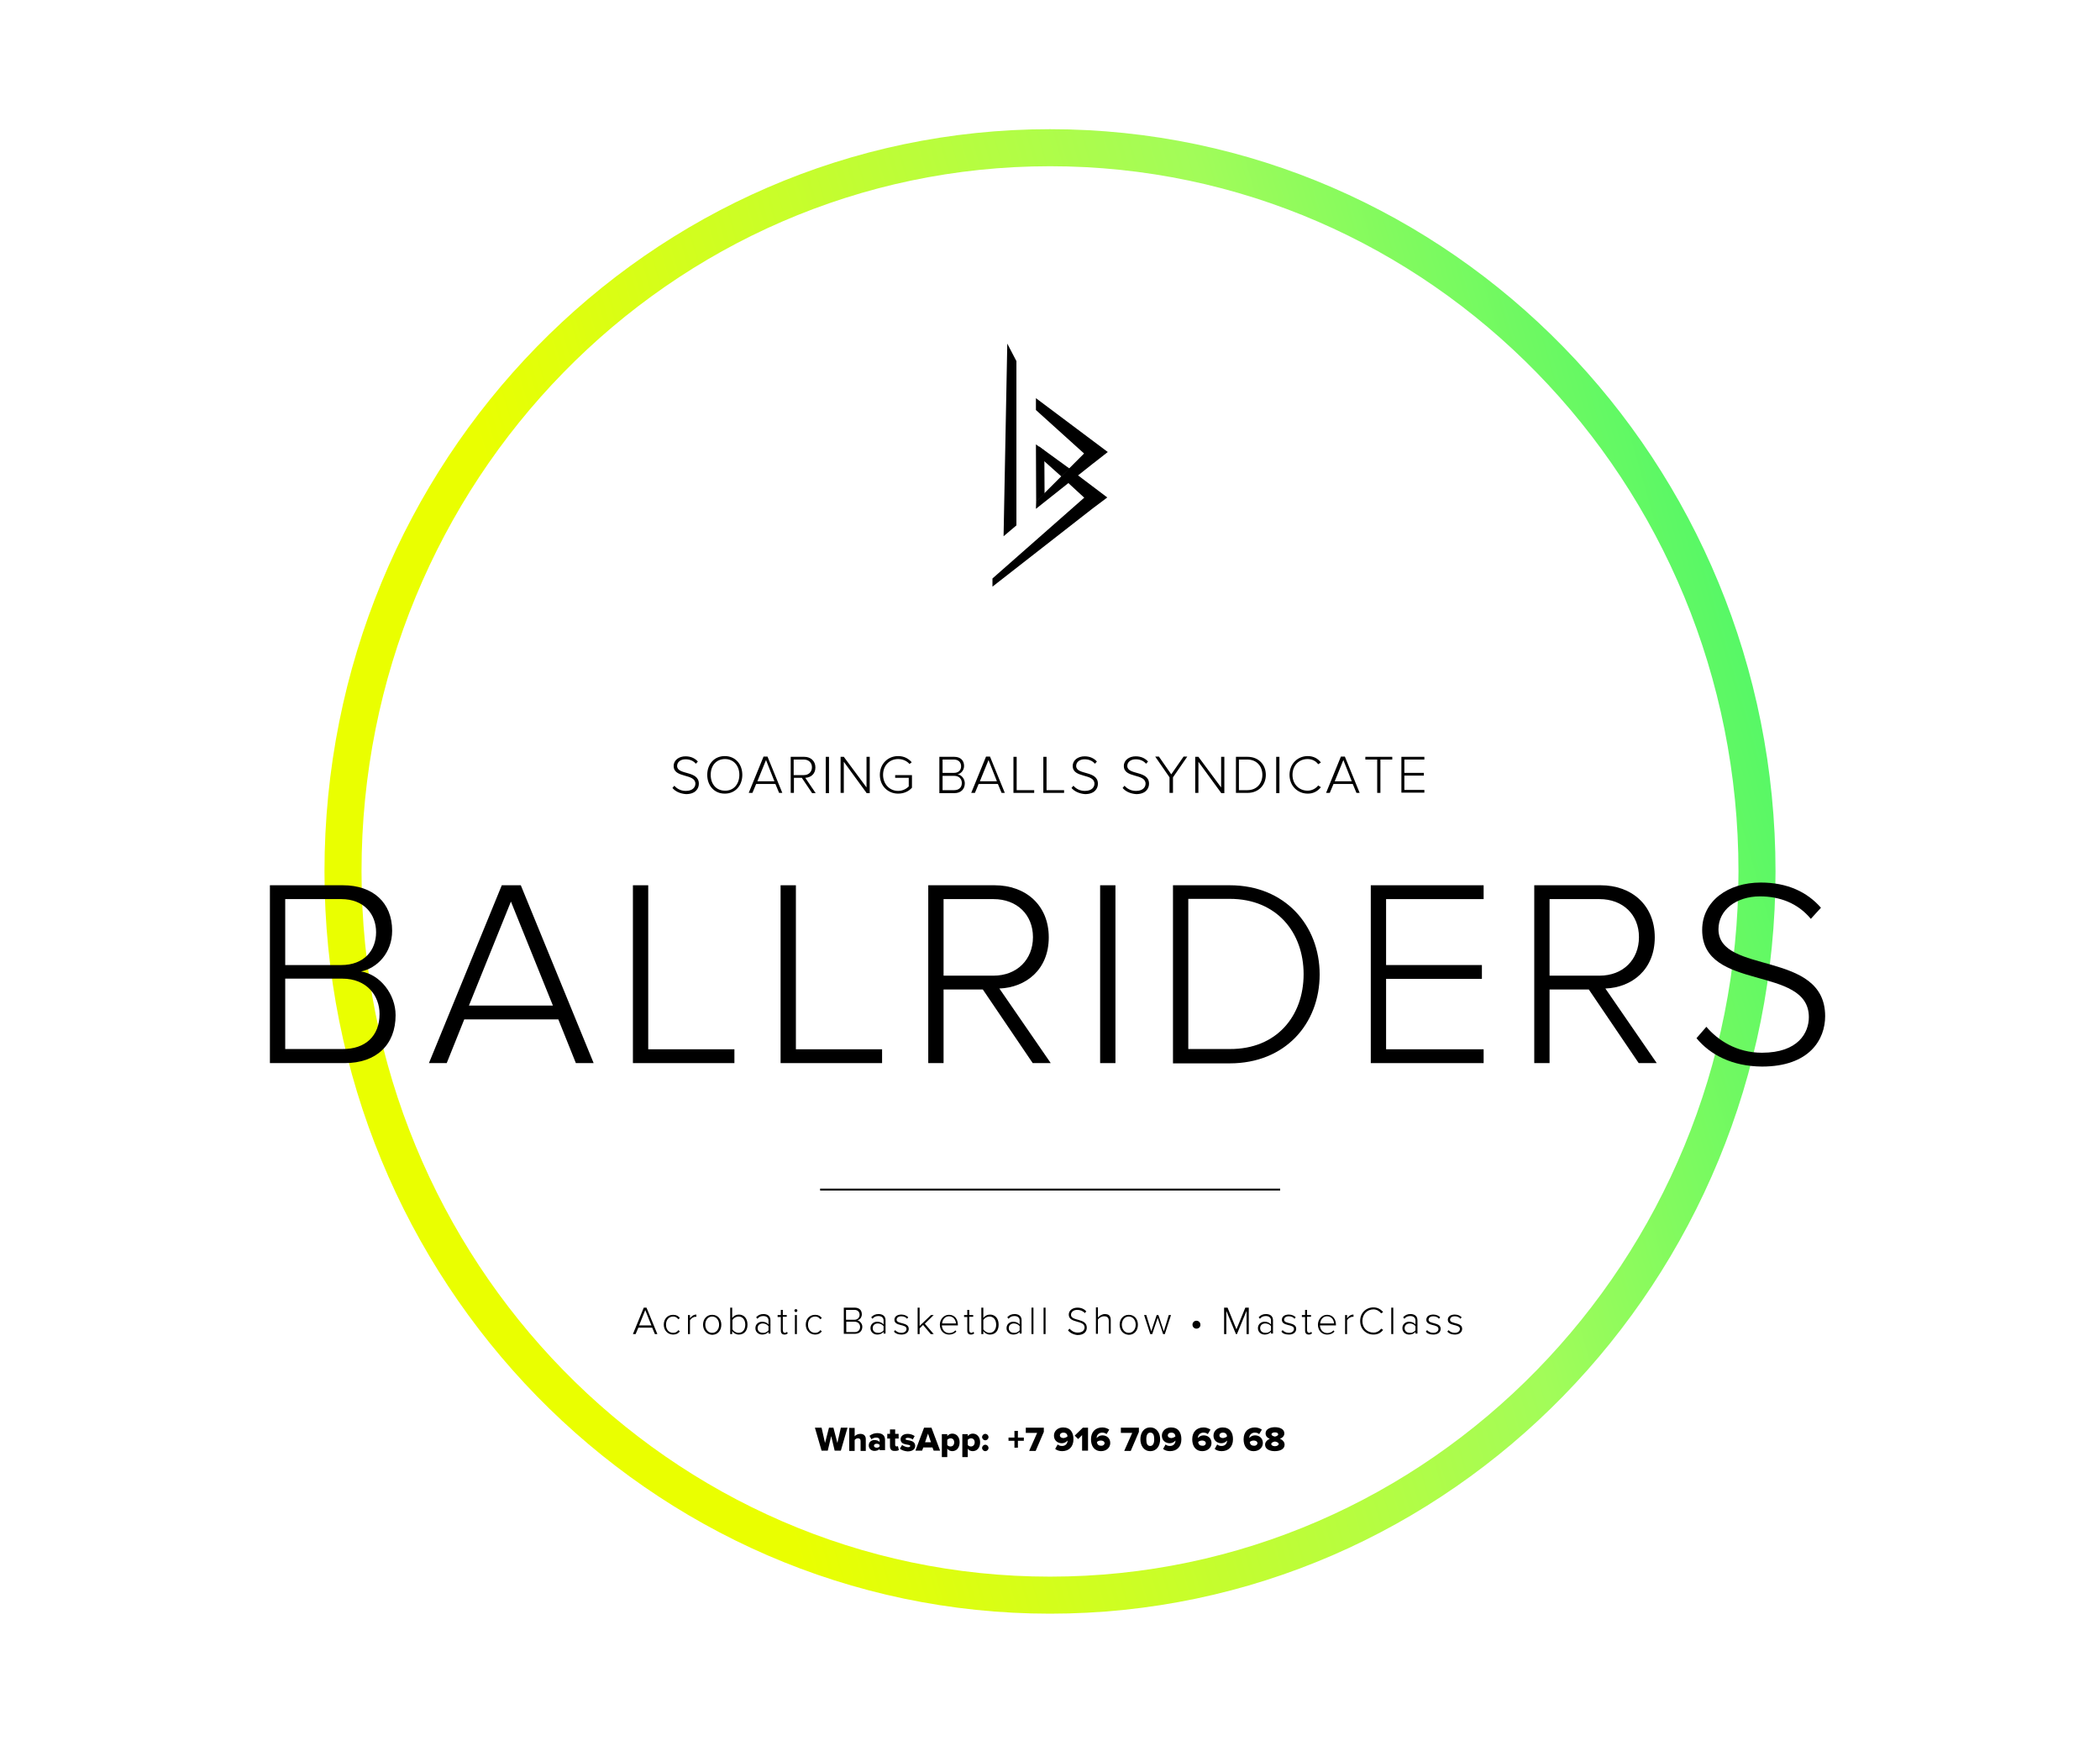
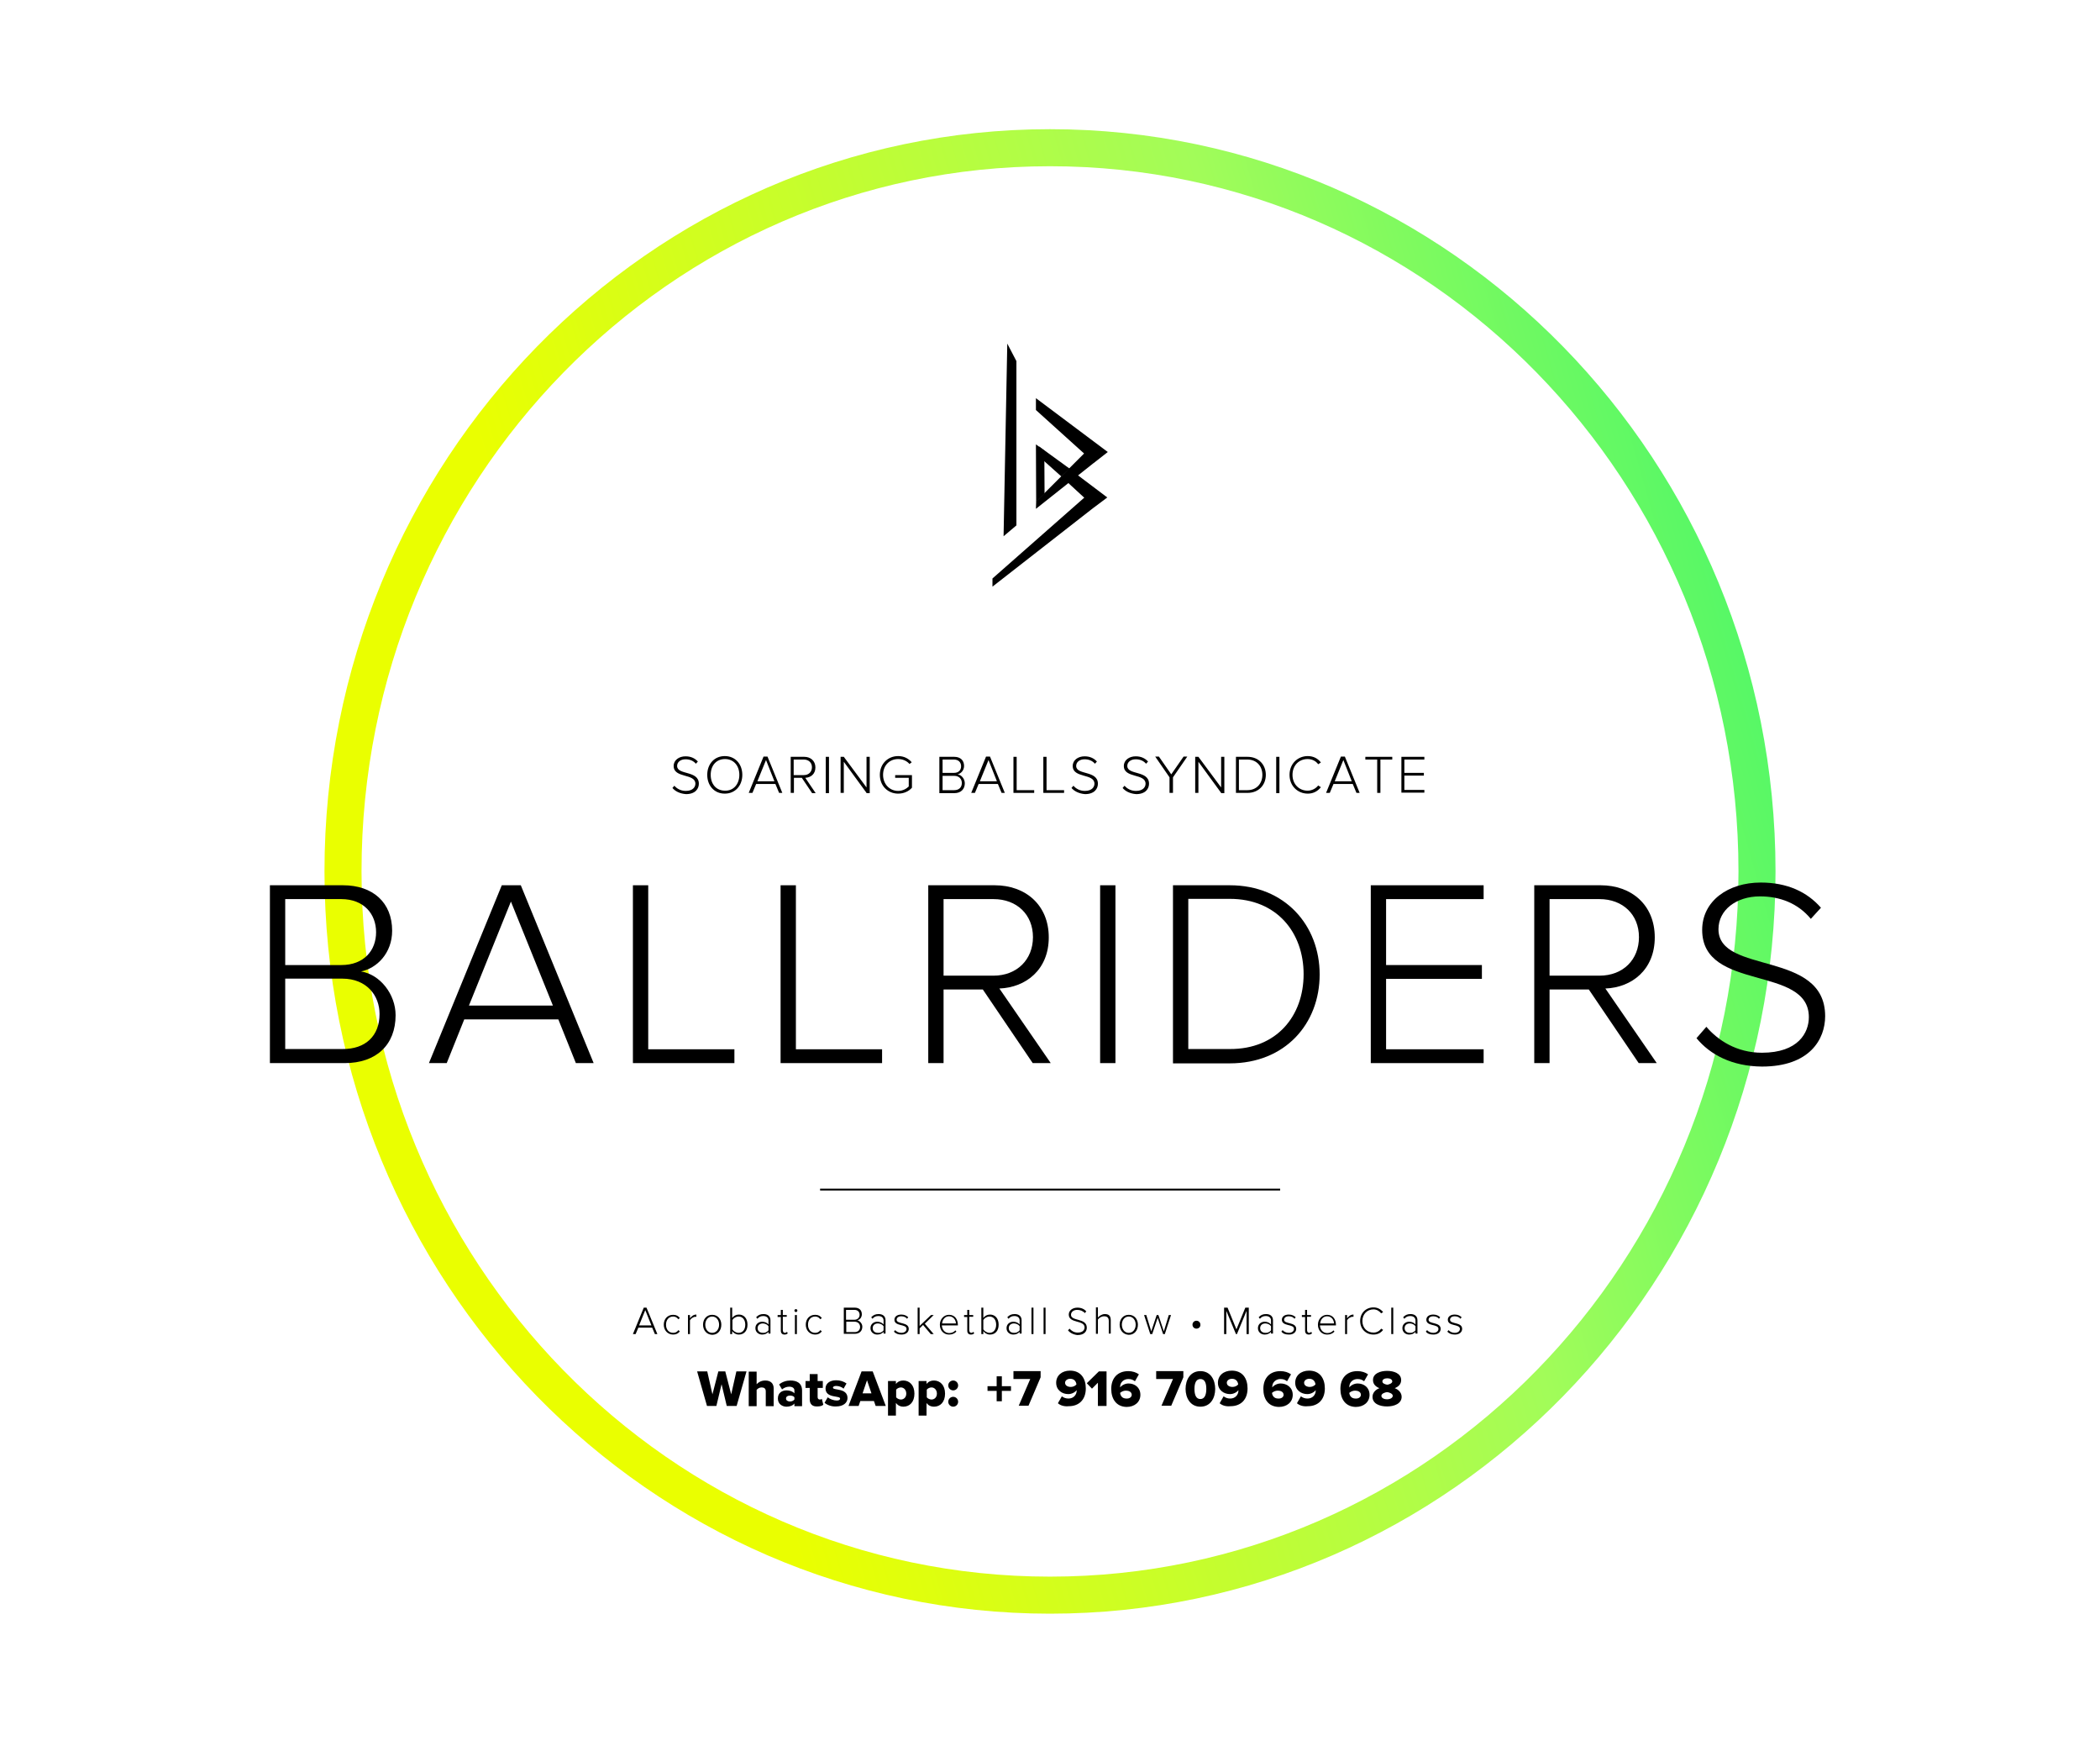
<svg xmlns="http://www.w3.org/2000/svg" version="1.1" id="START" x="0px" y="0px" viewBox="135.3 -11.4 850.4 708.7" enable-background="new 135.3 -11.4 850.4 708.7" xml:space="preserve">
  <line fill="none" stroke="#000000" stroke-width="0.763" x1="467.4" y1="470.2" x2="653.7" y2="470.2" />
  <linearGradient id="SVGID_1_" gradientUnits="userSpaceOnUse" x1="277.578" y1="422.495" x2="843.489" y2="260.223">
    <stop offset="0" style="stop-color:#EAFF00" />
    <stop offset="0.203" style="stop-color:#EAFF00" />
    <stop offset="0.73" style="stop-color:#A2FC59" />
    <stop offset="1" style="stop-color:#57F866" />
  </linearGradient>
  <ellipse fill="none" stroke="url(#SVGID_1_)" stroke-width="15" stroke-miterlimit="10" cx="560.5" cy="341.4" rx="286.3" ry="293" />
  <g>
    <path d="M407.6,307.6l0.8-0.9c0.9,1.1,2.5,2.1,4.6,2.1c3,0,3.9-1.7,3.9-2.9c0-4.3-8.8-2.1-8.8-7.2c0-2.4,2.2-3.9,4.8-3.9   c2.2,0,3.8,0.8,5,2.1l-0.8,0.9c-1.1-1.3-2.6-1.8-4.2-1.8c-2,0-3.4,1.1-3.4,2.7c0,3.8,8.8,1.7,8.8,7.2c0,1.9-1.3,4.2-5.2,4.2   C410.5,309.9,408.7,308.9,407.6,307.6z" />
    <path d="M421.7,302.3c0-4.3,2.8-7.6,7.1-7.6c4.3,0,7.1,3.3,7.1,7.6s-2.8,7.6-7.1,7.6C424.5,309.9,421.7,306.6,421.7,302.3z    M434.7,302.3c0-3.7-2.3-6.4-5.8-6.4c-3.6,0-5.8,2.7-5.8,6.4c0,3.7,2.2,6.4,5.8,6.4C432.4,308.8,434.7,306,434.7,302.3z" />
    <path d="M450.8,309.6l-1.5-3.6h-7.8l-1.5,3.6h-1.5l6-14.7h1.6l6,14.7H450.8z M445.5,296.3l-3.5,8.6h6.9L445.5,296.3z" />
    <path d="M464.1,309.6l-4.1-6.1h-3.2v6.1h-1.3V295h5.5c2.5,0,4.5,1.6,4.5,4.3c0,2.7-1.9,4.1-4.1,4.2l4.2,6.2H464.1z M464.1,299.2   c0-1.8-1.3-3.1-3.3-3.1h-4.1v6.3h4.1C462.8,302.4,464.1,301.1,464.1,299.2z" />
    <path d="M469.7,309.6V295h1.3v14.7H469.7z" />
    <path d="M486.2,309.6l-9.2-12.6v12.6h-1.3V295h1.3l9.2,12.4V295h1.3v14.7H486.2z" />
    <path d="M491.6,302.3c0-4.5,3.3-7.6,7.4-7.6c2.4,0,4.2,1,5.5,2.5l-0.9,0.7c-1-1.2-2.7-2-4.6-2c-3.5,0-6.1,2.6-6.1,6.4   c0,3.8,2.7,6.5,6.1,6.5c2,0,3.5-1,4.3-1.8v-3.5h-5.5v-1.1h6.8v5.1c-1.3,1.5-3.3,2.4-5.6,2.4C494.9,309.9,491.6,306.8,491.6,302.3z" />
    <path d="M515.7,309.6V295h6c2.5,0,4,1.4,4,3.7c0,1.8-1.3,3.1-2.6,3.4c1.6,0.2,2.9,1.9,2.9,3.6c0,2.4-1.6,4-4.2,4H515.7z    M524.5,298.8c0-1.5-1-2.7-2.9-2.7H517v5.4h4.6C523.5,301.5,524.5,300.4,524.5,298.8z M524.8,305.6c0-1.5-1-2.9-3.1-2.9H517v5.8   h4.7C523.6,308.5,524.8,307.4,524.8,305.6z" />
    <path d="M540.9,309.6l-1.5-3.6h-7.8l-1.5,3.6h-1.5l6-14.7h1.6l6,14.7H540.9z M535.6,296.3l-3.5,8.6h6.9L535.6,296.3z" />
    <path d="M545.7,309.6V295h1.3v13.5h7.1v1.1H545.7z" />
    <path d="M557.8,309.6V295h1.3v13.5h7.1v1.1H557.8z" />
    <path d="M569.2,307.6l0.8-0.9c0.9,1.1,2.5,2.1,4.6,2.1c3,0,3.9-1.7,3.9-2.9c0-4.3-8.8-2.1-8.8-7.2c0-2.4,2.2-3.9,4.8-3.9   c2.2,0,3.8,0.8,5,2.1l-0.8,0.9c-1.1-1.3-2.6-1.8-4.2-1.8c-2,0-3.4,1.1-3.4,2.7c0,3.8,8.8,1.7,8.8,7.2c0,1.9-1.3,4.2-5.2,4.2   C572.2,309.9,570.3,308.9,569.2,307.6z" />
    <path d="M589.9,307.6l0.8-0.9c0.9,1.1,2.5,2.1,4.6,2.1c3,0,3.9-1.7,3.9-2.9c0-4.3-8.8-2.1-8.8-7.2c0-2.4,2.2-3.9,4.8-3.9   c2.2,0,3.8,0.8,5,2.1l-0.8,0.9c-1.1-1.3-2.6-1.8-4.2-1.8c-2,0-3.4,1.1-3.4,2.7c0,3.8,8.8,1.7,8.8,7.2c0,1.9-1.3,4.2-5.2,4.2   C592.8,309.9,591,308.9,589.9,307.6z" />
    <path d="M608.9,309.6v-6.3l-5.8-8.4h1.5l5,7.2l5-7.2h1.5l-5.8,8.4v6.3H608.9z" />
    <path d="M629.8,309.6l-9.2-12.6v12.6h-1.3V295h1.3l9.2,12.4V295h1.3v14.7H629.8z" />
    <path d="M635.8,309.6V295h4.7c4.6,0,7.4,3.3,7.4,7.3c0,4.1-2.9,7.3-7.4,7.3H635.8z M646.5,302.3c0-3.4-2.2-6.2-6.1-6.2H637v12.4   h3.4C644.3,308.5,646.5,305.7,646.5,302.3z" />
    <path d="M652.1,309.6V295h1.3v14.7H652.1z" />
    <path d="M657.5,302.3c0-4.5,3.3-7.6,7.4-7.6c2.3,0,4.1,1,5.3,2.6l-1.1,0.7c-0.9-1.3-2.5-2.1-4.3-2.1c-3.5,0-6.1,2.6-6.1,6.4   c0,3.8,2.7,6.4,6.1,6.4c1.8,0,3.4-0.9,4.3-2.1l1.1,0.7c-1.3,1.6-3,2.6-5.3,2.6C660.8,309.9,657.5,306.8,657.5,302.3z" />
    <path d="M684.6,309.6l-1.5-3.6h-7.8l-1.5,3.6h-1.5l6-14.7h1.6l6,14.7H684.6z M679.3,296.3l-3.5,8.6h6.9L679.3,296.3z" />
    <path d="M693,309.6v-13.5h-4.8V295h10.9v1.1h-4.8v13.5H693z" />
    <path d="M702.8,309.6V295h9.3v1.1h-8.1v5.4h7.9v1.1h-7.9v5.8h8.1v1.1H702.8z" />
  </g>
  <g>
    <path d="M400.5,528.7l-1.1-2.6h-5.6l-1.1,2.6h-1.1l4.4-10.7h1.1l4.4,10.7H400.5z M396.6,519l-2.5,6.2h5L396.6,519z" />
    <path d="M404.1,524.9c0-2.3,1.5-4,3.8-4c1.3,0,2.1,0.5,2.7,1.3l-0.6,0.5c-0.6-0.8-1.3-1.1-2.1-1.1c-1.8,0-2.9,1.4-2.9,3.3   c0,1.9,1.1,3.3,2.9,3.3c0.8,0,1.6-0.3,2.1-1.1l0.6,0.5c-0.6,0.8-1.4,1.3-2.7,1.3C405.6,528.9,404.1,527.1,404.1,524.9z" />
    <path d="M413.9,528.7V521h0.8v1.3c0.7-0.9,1.5-1.5,2.6-1.5v0.9c-0.1,0-0.3,0-0.4,0c-0.8,0-1.8,0.7-2.2,1.4v5.6H413.9z" />
    <path d="M420,524.9c0-2.3,1.5-4,3.7-4c2.3,0,3.7,1.8,3.7,4c0,2.3-1.4,4.1-3.7,4.1C421.4,528.9,420,527.1,420,524.9z M426.5,524.9   c0-1.7-1-3.3-2.8-3.3c-1.8,0-2.8,1.6-2.8,3.3c0,1.7,1,3.3,2.8,3.3C425.5,528.2,426.5,526.6,426.5,524.9z" />
    <path d="M431,528.7v-10.7h0.8v4.2c0.6-0.9,1.6-1.4,2.7-1.4c2.1,0,3.5,1.6,3.5,4.1c0,2.5-1.4,4-3.5,4c-1.2,0-2.1-0.6-2.7-1.4v1.2   H431z M434.4,528.2c1.7,0,2.7-1.4,2.7-3.3s-1-3.3-2.7-3.3c-1.1,0-2.1,0.7-2.5,1.4v3.8C432.3,527.5,433.3,528.2,434.4,528.2z" />
    <path d="M446.5,528.7v-0.9c-0.7,0.8-1.6,1.1-2.6,1.1c-1.3,0-2.7-0.9-2.7-2.6c0-1.7,1.4-2.6,2.7-2.6c1.1,0,2,0.4,2.6,1.1v-1.6   c0-1.2-0.9-1.8-2.1-1.8c-1,0-1.7,0.3-2.4,1.1l-0.5-0.6c0.8-0.9,1.7-1.3,3-1.3c1.6,0,2.8,0.8,2.8,2.5v5.4H446.5z M446.5,527.2v-1.7   c-0.5-0.7-1.4-1.1-2.3-1.1c-1.3,0-2.1,0.8-2.1,1.9c0,1.1,0.8,1.9,2.1,1.9C445.1,528.3,445.9,527.9,446.5,527.2z" />
    <path d="M451.5,527.3v-5.5h-1.3V521h1.3v-2.1h0.8v2.1h1.6v0.7h-1.6v5.4c0,0.6,0.3,1.1,0.8,1.1c0.4,0,0.7-0.2,0.9-0.4l0.3,0.6   c-0.3,0.3-0.7,0.5-1.3,0.5C452,528.9,451.5,528.3,451.5,527.3z" />
    <path d="M457,519.2c0-0.4,0.3-0.6,0.6-0.6c0.4,0,0.6,0.3,0.6,0.6s-0.3,0.6-0.6,0.6C457.3,519.8,457,519.5,457,519.2z M457.2,528.7   V521h0.8v7.7H457.2z" />
    <path d="M461.6,524.9c0-2.3,1.5-4,3.8-4c1.3,0,2.1,0.5,2.7,1.3l-0.6,0.5c-0.6-0.8-1.3-1.1-2.1-1.1c-1.8,0-2.9,1.4-2.9,3.3   c0,1.9,1.1,3.3,2.9,3.3c0.8,0,1.6-0.3,2.1-1.1l0.6,0.5c-0.6,0.8-1.4,1.3-2.7,1.3C463.1,528.9,461.6,527.1,461.6,524.9z" />
    <path d="M477,528.7v-10.7h4.4c1.8,0,2.9,1,2.9,2.7c0,1.3-0.9,2.3-1.9,2.4c1.1,0.2,2.1,1.4,2.1,2.6c0,1.8-1.2,2.9-3.1,2.9H477z    M483.4,520.9c0-1.1-0.7-2-2.1-2h-3.4v4h3.4C482.6,522.9,483.4,522,483.4,520.9z M483.6,525.8c0-1.1-0.8-2.1-2.2-2.1h-3.4v4.2h3.4   C482.7,527.9,483.6,527.1,483.6,525.8z" />
    <path d="M493.1,528.7v-0.9c-0.7,0.8-1.6,1.1-2.6,1.1c-1.3,0-2.7-0.9-2.7-2.6c0-1.7,1.4-2.6,2.7-2.6c1.1,0,2,0.4,2.6,1.1v-1.6   c0-1.2-0.9-1.8-2.1-1.8c-1,0-1.7,0.3-2.4,1.1l-0.5-0.6c0.8-0.9,1.7-1.3,3-1.3c1.6,0,2.8,0.8,2.8,2.5v5.4H493.1z M493.1,527.2v-1.7   c-0.5-0.7-1.4-1.1-2.3-1.1c-1.3,0-2.1,0.8-2.1,1.9c0,1.1,0.8,1.9,2.1,1.9C491.7,528.3,492.6,527.9,493.1,527.2z" />
    <path d="M497.3,527.7l0.5-0.6c0.5,0.6,1.4,1.1,2.5,1.1c1.3,0,2.1-0.7,2.1-1.6c0-2.1-4.9-0.9-4.9-3.7c0-1.2,1-2.1,2.8-2.1   c1.3,0,2.2,0.5,2.8,1.1l-0.5,0.6c-0.4-0.6-1.3-1-2.3-1c-1.2,0-1.9,0.6-1.9,1.4c0,1.9,4.9,0.8,4.9,3.7c0,1.2-1,2.3-2.9,2.3   C499.1,528.9,498.1,528.6,497.3,527.7z" />
    <path d="M512.2,528.7l-3.1-3.7l-1.4,1.4v2.3h-0.8v-10.7h0.8v7.4l4.6-4.4h1.1l-3.6,3.5l3.6,4.2H512.2z" />
    <path d="M515.9,524.9c0-2.2,1.6-4,3.7-4c2.4,0,3.6,1.9,3.6,4.1v0.2h-6.5c0.1,1.7,1.2,3.1,3,3.1c1,0,1.9-0.4,2.5-1.1l0.4,0.5   c-0.8,0.8-1.7,1.2-3,1.2C517.5,528.9,515.9,527.3,515.9,524.9z M519.6,521.5c-1.8,0-2.7,1.6-2.8,2.9h5.6   C522.4,523.2,521.5,521.5,519.6,521.5z" />
    <path d="M527,527.3v-5.5h-1.3V521h1.3v-2.1h0.8v2.1h1.6v0.7h-1.6v5.4c0,0.6,0.3,1.1,0.8,1.1c0.4,0,0.7-0.2,0.9-0.4l0.3,0.6   c-0.3,0.3-0.7,0.5-1.3,0.5C527.5,528.9,527,528.3,527,527.3z" />
    <path d="M532.7,528.7v-10.7h0.8v4.2c0.6-0.9,1.6-1.4,2.7-1.4c2.1,0,3.5,1.6,3.5,4.1c0,2.5-1.4,4-3.5,4c-1.2,0-2.1-0.6-2.7-1.4v1.2   H532.7z M536,528.2c1.7,0,2.7-1.4,2.7-3.3s-1-3.3-2.7-3.3c-1.1,0-2.1,0.7-2.5,1.4v3.8C533.9,527.5,535,528.2,536,528.2z" />
    <path d="M548.2,528.7v-0.9c-0.7,0.8-1.6,1.1-2.6,1.1c-1.3,0-2.7-0.9-2.7-2.6c0-1.7,1.4-2.6,2.7-2.6c1.1,0,2,0.4,2.6,1.1v-1.6   c0-1.2-0.9-1.8-2.1-1.8c-1,0-1.7,0.3-2.4,1.1l-0.5-0.6c0.8-0.9,1.7-1.3,3-1.3c1.6,0,2.8,0.8,2.8,2.5v5.4H548.2z M548.2,527.2v-1.7   c-0.5-0.7-1.4-1.1-2.3-1.1c-1.3,0-2.1,0.8-2.1,1.9c0,1.1,0.8,1.9,2.1,1.9C546.7,528.3,547.6,527.9,548.2,527.2z" />
    <path d="M553,528.7v-10.7h0.8v10.7H553z" />
    <path d="M557.9,528.7v-10.7h0.8v10.7H557.9z" />
    <path d="M567.8,527.2l0.6-0.7c0.7,0.8,1.8,1.6,3.3,1.6c2.2,0,2.8-1.2,2.8-2.1c0-3.1-6.4-1.5-6.4-5.2c0-1.7,1.6-2.8,3.5-2.8   c1.6,0,2.8,0.6,3.6,1.5l-0.6,0.7c-0.8-0.9-1.9-1.3-3.1-1.3c-1.4,0-2.5,0.8-2.5,2c0,2.7,6.4,1.2,6.4,5.2c0,1.4-0.9,3-3.8,3   C569.9,528.9,568.6,528.2,567.8,527.2z" />
    <path d="M584.3,528.7v-5.3c0-1.5-0.8-1.9-1.9-1.9c-1,0-2,0.6-2.5,1.3v5.8h-0.8v-10.7h0.8v4.1c0.6-0.7,1.7-1.4,2.8-1.4   c1.6,0,2.4,0.7,2.4,2.5v5.4H584.3z" />
    <path d="M588.7,524.9c0-2.3,1.5-4,3.7-4c2.3,0,3.7,1.8,3.7,4c0,2.3-1.4,4.1-3.7,4.1C590.1,528.9,588.7,527.1,588.7,524.9z    M595.2,524.9c0-1.7-1-3.3-2.8-3.3c-1.8,0-2.8,1.6-2.8,3.3c0,1.7,1,3.3,2.8,3.3C594.2,528.2,595.2,526.6,595.2,524.9z" />
    <path d="M606.3,528.7l-2.2-6.6l-2.2,6.6h-0.8l-2.5-7.7h0.9l2,6.6l2.2-6.6h0.7l2.2,6.6l2-6.6h0.9l-2.5,7.7H606.3z" />
    <path d="M619.8,526.5c-0.9,0-1.6-0.7-1.6-1.6c0-0.9,0.7-1.6,1.6-1.6c0.9,0,1.6,0.7,1.6,1.6C621.5,525.8,620.7,526.5,619.8,526.5z" />
    <path d="M640.1,528.7v-9.4l-3.9,9.4h-0.4l-3.9-9.4v9.4H631v-10.7h1.4l3.6,8.8l3.6-8.8h1.4v10.7H640.1z" />
    <path d="M650,528.7v-0.9c-0.7,0.8-1.6,1.1-2.6,1.1c-1.3,0-2.7-0.9-2.7-2.6c0-1.7,1.4-2.6,2.7-2.6c1.1,0,2,0.4,2.6,1.1v-1.6   c0-1.2-0.9-1.8-2.1-1.8c-1,0-1.7,0.3-2.4,1.1l-0.5-0.6c0.8-0.9,1.7-1.3,3-1.3c1.6,0,2.8,0.8,2.8,2.5v5.4H650z M650,527.2v-1.7   c-0.5-0.7-1.4-1.1-2.3-1.1c-1.3,0-2.1,0.8-2.1,1.9c0,1.1,0.8,1.9,2.1,1.9C648.6,528.3,649.4,527.9,650,527.2z" />
    <path d="M654.2,527.7l0.5-0.6c0.5,0.6,1.4,1.1,2.5,1.1c1.3,0,2.1-0.7,2.1-1.6c0-2.1-4.9-0.9-4.9-3.7c0-1.2,1-2.1,2.8-2.1   c1.3,0,2.2,0.5,2.8,1.1l-0.5,0.6c-0.4-0.6-1.3-1-2.3-1c-1.2,0-1.9,0.6-1.9,1.4c0,1.9,4.9,0.8,4.9,3.7c0,1.2-1,2.3-2.9,2.3   C655.9,528.9,654.9,528.6,654.2,527.7z" />
    <path d="M663.8,527.3v-5.5h-1.3V521h1.3v-2.1h0.8v2.1h1.6v0.7h-1.6v5.4c0,0.6,0.3,1.1,0.8,1.1c0.4,0,0.7-0.2,0.9-0.4l0.3,0.6   c-0.3,0.3-0.7,0.5-1.3,0.5C664.3,528.9,663.8,528.3,663.8,527.3z" />
    <path d="M669,524.9c0-2.2,1.6-4,3.7-4c2.4,0,3.6,1.9,3.6,4.1v0.2h-6.5c0.1,1.7,1.2,3.1,3,3.1c1,0,1.9-0.4,2.5-1.1l0.4,0.5   c-0.8,0.8-1.7,1.2-3,1.2C670.6,528.9,669,527.3,669,524.9z M672.7,521.5c-1.8,0-2.7,1.6-2.8,2.9h5.6   C675.5,523.2,674.7,521.5,672.7,521.5z" />
    <path d="M680,528.7V521h0.8v1.3c0.7-0.9,1.5-1.5,2.6-1.5v0.9c-0.1,0-0.3,0-0.4,0c-0.8,0-1.8,0.7-2.2,1.4v5.6H680z" />
    <path d="M686.1,523.4c0-3.3,2.4-5.5,5.4-5.5c1.7,0,3,0.8,3.9,1.9l-0.8,0.5c-0.7-0.9-1.8-1.6-3.1-1.6c-2.5,0-4.5,1.9-4.5,4.7   c0,2.8,1.9,4.7,4.5,4.7c1.3,0,2.4-0.6,3.1-1.6l0.8,0.5c-0.9,1.2-2.2,1.9-3.9,1.9C688.5,528.9,686.1,526.7,686.1,523.4z" />
    <path d="M698.7,528.7v-10.7h0.8v10.7H698.7z" />
    <path d="M708.5,528.7v-0.9c-0.7,0.8-1.6,1.1-2.6,1.1c-1.3,0-2.7-0.9-2.7-2.6c0-1.7,1.4-2.6,2.7-2.6c1.1,0,2,0.4,2.6,1.1v-1.6   c0-1.2-0.9-1.8-2.1-1.8c-1,0-1.7,0.3-2.4,1.1l-0.5-0.6c0.8-0.9,1.7-1.3,3-1.3c1.6,0,2.8,0.8,2.8,2.5v5.4H708.5z M708.5,527.2v-1.7   c-0.5-0.7-1.4-1.1-2.3-1.1c-1.3,0-2.1,0.8-2.1,1.9c0,1.1,0.8,1.9,2.1,1.9C707.1,528.3,707.9,527.9,708.5,527.2z" />
    <path d="M712.7,527.7l0.5-0.6c0.5,0.6,1.4,1.1,2.5,1.1c1.3,0,2.1-0.7,2.1-1.6c0-2.1-4.9-0.9-4.9-3.7c0-1.2,1-2.1,2.8-2.1   c1.3,0,2.2,0.5,2.8,1.1l-0.5,0.6c-0.4-0.6-1.3-1-2.3-1c-1.2,0-1.9,0.6-1.9,1.4c0,1.9,4.9,0.8,4.9,3.7c0,1.2-1,2.3-2.9,2.3   C714.4,528.9,713.4,528.6,712.7,527.7z" />
    <path d="M721.4,527.7l0.5-0.6c0.5,0.6,1.4,1.1,2.5,1.1c1.3,0,2.1-0.7,2.1-1.6c0-2.1-4.9-0.9-4.9-3.7c0-1.2,1-2.1,2.8-2.1   c1.3,0,2.2,0.5,2.8,1.1l-0.5,0.6c-0.4-0.6-1.3-1-2.3-1c-1.2,0-1.9,0.6-1.9,1.4c0,1.9,4.9,0.8,4.9,3.7c0,1.2-1,2.3-2.9,2.3   C723.2,528.9,722.2,528.6,721.4,527.7z" />
  </g>
  <g>
    <path d="M244.6,419v-72h29.6c12.1,0,19.9,7,19.9,18.4c0,9.1-6.2,15.2-12.6,16.5c7.7,1.2,14,9.2,14,17.7c0,12-7.8,19.4-20.6,19.4   H244.6z M287.6,366c0-7.3-4.9-13.4-14.1-13.4h-22.7v26.7h22.7C282.7,379.3,287.6,373.4,287.6,366z M289,399.1   c0-7.3-5.1-14.3-15.1-14.3h-23.1v28.5h23.1C283.4,413.4,289,407.9,289,399.1z" />
    <path d="M368.5,419l-7.1-17.7h-38.1l-7.1,17.7H309l29.5-72h7.7l29.5,72H368.5z M342.2,353.6l-17,42.1h34L342.2,353.6z" />
    <path d="M391.6,419v-72h6.2v66.4h34.9v5.6H391.6z" />
    <path d="M451.4,419v-72h6.2v66.4h34.9v5.6H451.4z" />
    <path d="M553.5,419l-20.2-29.8h-15.9V419h-6.2v-72h26.9c12.4,0,21.9,7.9,21.9,21.1c0,13.1-9.3,20.3-20,20.7l20.8,30.2H553.5z    M553.6,368c0-9.1-6.5-15.4-16-15.4h-20.2v31h20.2C547.1,383.6,553.6,377.1,553.6,368z" />
    <path d="M580.8,419v-72h6.2v72H580.8z" />
    <path d="M610.3,419v-72h23c22.4,0,36.4,16.3,36.4,36.1c0,20-14,36-36.4,36H610.3z M663.2,383c0-16.8-10.8-30.5-29.9-30.5h-16.8   v60.8h16.8C652.3,413.4,663.2,399.9,663.2,383z" />
    <path d="M690.4,419v-72h45.7v5.6h-39.5v26.7h38.8v5.6h-38.8v28.5h39.5v5.6H690.4z" />
    <path d="M798.9,419l-20.2-29.8h-15.9V419h-6.2v-72h26.9c12.4,0,21.9,7.9,21.9,21.1c0,13.1-9.3,20.3-20,20.7l20.8,30.2H798.9z    M799,368c0-9.1-6.5-15.4-16-15.4h-20.2v31h20.2C792.6,383.6,799,377.1,799,368z" />
    <path d="M822.3,408.9l4-4.6c4.6,5.4,12.2,10.5,22.5,10.5c14.8,0,19-8.2,19-14.4c0-21.2-43.2-10.2-43.2-35.3   c0-11.8,10.6-19.2,23.7-19.2c10.8,0,18.8,3.8,24.4,10.2l-4.1,4.5c-5.2-6.3-12.5-9.1-20.6-9.1c-9.6,0-16.8,5.5-16.8,13.3   c0,18.5,43.2,8.3,43.2,35.2c0,9.3-6.2,20.4-25.6,20.4C836.7,420.3,827.8,415.6,822.3,408.9z" />
  </g>
  <g>
    <polygon points="556,169.3 568.4,178.3 565.1,181.5 557.6,174.8  " />
    <polygon points="546.9,201.3 541.7,205.7 543.2,127.7 546.9,134.8  " />
    <polygon points="578.4,175.9 554.8,154.6 554.8,149.8 583.9,171.6  " />
    <polygon points="578.6,193.8 537.2,226.1 537.2,222.8 574.8,189.7  " />
    <polygon points="554.8,168.5 558.2,171 558.3,188.4 554.9,191.7  " />
    <polygon points="578.5,175.8 554.8,194.6 554.9,191.6 574.6,171.9  " />
    <polygon points="578.5,193.9 565.8,182.2 568.2,178.3 583.7,190  " />
  </g>
  <g>
-     <path d="M473.3,575.9l-1.4-5.9l-1.4,5.9h-2.5l-2.7-9.3h2.7l1.4,6.2l1.6-6.2h1.8l1.6,6.2l1.4-6.2h2.7l-2.7,9.3H473.3z" />
-     <path d="M483.8,575.9V572c0-0.8-0.4-1.1-1.1-1.1c-0.6,0-1,0.3-1.3,0.7v4.4h-2.2v-9.3h2.2v3.4c0.4-0.5,1.2-1,2.3-1   c1.5,0,2.2,0.9,2.2,2.1v4.8H483.8z" />
-     <path d="M491.5,575.9v-0.7c-0.4,0.5-1.2,0.8-2.1,0.8c-1,0-2.3-0.7-2.3-2.2c0-1.6,1.3-2.2,2.3-2.2c0.9,0,1.7,0.3,2.1,0.8v-0.8   c0-0.6-0.5-1-1.4-1c-0.7,0-1.4,0.3-1.9,0.7l-0.8-1.4c0.9-0.7,2-1.1,3.1-1.1c1.6,0,3.2,0.6,3.2,2.7v4.2H491.5z M491.5,574.2v-0.6   c-0.2-0.3-0.7-0.5-1.2-0.5c-0.6,0-1.1,0.3-1.1,0.8s0.5,0.8,1.1,0.8C490.8,574.7,491.3,574.5,491.5,574.2z" />
-     <path d="M495.7,574.1V571h-1.1v-1.9h1.1v-1.8h2.1v1.8h1.4v1.9h-1.4v2.5c0,0.4,0.2,0.7,0.6,0.7c0.2,0,0.5-0.1,0.5-0.2l0.4,1.6   c-0.3,0.3-0.8,0.4-1.6,0.4C496.4,576.1,495.7,575.4,495.7,574.1z" />
-     <path d="M499.7,575.1l0.9-1.5c0.5,0.4,1.6,0.9,2.4,0.9c0.6,0,0.9-0.2,0.9-0.5c0-0.9-3.9,0-3.9-2.7c0-1.2,1-2.2,2.9-2.2   c1.1,0,2.1,0.4,2.8,0.9l-0.8,1.4c-0.4-0.4-1.2-0.7-2-0.7c-0.5,0-0.9,0.2-0.9,0.5c0,0.8,3.9,0,3.9,2.8c0,1.3-1.1,2.2-3.1,2.2   C501.6,576.1,500.4,575.7,499.7,575.1z" />
-     <path d="M513.4,575.9l-0.5-1.3h-3.7l-0.5,1.3h-2.7l3.5-9.3h3l3.5,9.3H513.4z M511.1,569l-1.2,3.5h2.4L511.1,569z" />
-     <path d="M518.9,575.1v3.4h-2.2v-9.3h2.2v0.8c0.5-0.6,1.2-1,2-1c1.7,0,3,1.3,3,3.5c0,2.3-1.3,3.6-3,3.6   C520.2,576.1,519.5,575.8,518.9,575.1z M521.7,572.5c0-1-0.6-1.6-1.5-1.6c-0.5,0-1,0.3-1.3,0.6v2.1c0.3,0.4,0.8,0.6,1.3,0.6   C521.1,574.2,521.7,573.6,521.7,572.5z" />
-     <path d="M527.2,575.1v3.4H525v-9.3h2.2v0.8c0.5-0.6,1.2-1,2-1c1.7,0,3,1.3,3,3.5c0,2.3-1.3,3.6-3,3.6   C528.4,576.1,527.7,575.8,527.2,575.1z M530,572.5c0-1-0.6-1.6-1.5-1.6c-0.5,0-1,0.3-1.3,0.6v2.1c0.3,0.4,0.8,0.6,1.3,0.6   C529.3,574.2,530,573.6,530,572.5z" />
-     <path d="M533,570.4c0-0.7,0.6-1.3,1.3-1.3c0.7,0,1.3,0.6,1.3,1.3c0,0.7-0.6,1.3-1.3,1.3C533.6,571.7,533,571.1,533,570.4z    M533,574.8c0-0.7,0.6-1.3,1.3-1.3c0.7,0,1.3,0.6,1.3,1.3c0,0.7-0.6,1.3-1.3,1.3C533.6,576.1,533,575.5,533,574.8z" />
-     <path d="M547.5,571.9v2.8h-1.4v-2.8h-2.4v-1.3h2.4v-2.7h1.4v2.7h2.4v1.3H547.5z" />
-     <path d="M552.1,575.9l3.2-7.2h-4.6v-2.1h7.3v1.7l-3.3,7.7H552.1z" />
-     <path d="M562.6,575.2l1-1.8c0.5,0.4,1,0.6,1.8,0.6c1.4,0,2.2-1,2.2-2.1c0,0,0-0.1,0-0.1c-0.5,0.6-1.3,1.1-2.3,1.1   c-1.7,0-3.2-1.1-3.2-3.1c0-1.9,1.6-3.3,3.7-3.3c3,0,4.2,2.1,4.2,4.8c0,3-1.8,4.8-4.6,4.8C564.4,576.1,563.3,575.8,562.6,575.2z    M567.6,570.1c-0.1-0.8-0.5-1.5-1.7-1.5c-0.9,0-1.4,0.5-1.4,1.1c0,0.8,0.8,1.1,1.5,1.1C566.6,570.7,567.2,570.5,567.6,570.1z" />
-     <path d="M573.5,575.9v-6.3l-1.6,1.6l-1.4-1.4l3.3-3.2h2.1v9.3H573.5z" />
-     <path d="M577.1,571.3c0-3,1.8-4.8,4.6-4.8c1.1,0,2.1,0.4,2.8,0.9l-1.1,1.8c-0.5-0.4-1-0.6-1.8-0.6c-1.1,0-2.2,0.8-2.2,2.1   c0,0.1,0,0.1,0,0.1c0.5-0.6,1.3-1.1,2.3-1.1c1.7,0,3.2,1.1,3.2,3.1c0,1.9-1.6,3.3-3.7,3.3C578.4,576.1,577.1,574,577.1,571.3z    M582.6,572.9c0-0.8-0.8-1.1-1.5-1.1c-0.6,0-1.2,0.2-1.6,0.6c0.1,0.8,0.5,1.5,1.7,1.5C582,574,582.6,573.4,582.6,572.9z" />
-     <path d="M590.6,575.9l3.2-7.2h-4.6v-2.1h7.3v1.7l-3.3,7.7H590.6z" />
-     <path d="M597.1,571.3c0-2.5,1.3-4.8,4-4.8s4,2.4,4,4.8c0,2.5-1.3,4.8-4,4.8S597.1,573.7,597.1,571.3z M602.7,571.3   c0-1.7-0.4-2.7-1.6-2.7c-1.1,0-1.6,1-1.6,2.7c0,1.7,0.4,2.7,1.6,2.7C602.2,574,602.7,572.9,602.7,571.3z" />
-     <path d="M606.3,575.2l1-1.8c0.5,0.4,1,0.6,1.8,0.6c1.4,0,2.2-1,2.2-2.1c0,0,0-0.1,0-0.1c-0.5,0.6-1.3,1.1-2.3,1.1   c-1.7,0-3.2-1.1-3.2-3.1c0-1.9,1.6-3.3,3.7-3.3c3,0,4.2,2.1,4.2,4.8c0,3-1.8,4.8-4.6,4.8C608,576.1,607,575.8,606.3,575.2z    M611.3,570.1c-0.1-0.8-0.5-1.5-1.7-1.5c-0.9,0-1.4,0.5-1.4,1.1c0,0.8,0.8,1.1,1.5,1.1C610.3,570.7,610.9,570.5,611.3,570.1z" />
-     <path d="M618.1,571.3c0-3,1.8-4.8,4.6-4.8c1.1,0,2.1,0.4,2.8,0.9l-1.1,1.8c-0.5-0.4-1-0.6-1.8-0.6c-1.1,0-2.2,0.8-2.2,2.1   c0,0.1,0,0.1,0,0.1c0.5-0.6,1.3-1.1,2.3-1.1c1.7,0,3.2,1.1,3.2,3.1c0,1.9-1.6,3.3-3.7,3.3C619.4,576.1,618.1,574,618.1,571.3z    M623.6,572.9c0-0.8-0.8-1.1-1.5-1.1c-0.6,0-1.2,0.2-1.6,0.6c0.1,0.8,0.5,1.5,1.7,1.5C623.1,574,623.6,573.4,623.6,572.9z" />
-     <path d="M627.2,575.2l1-1.8c0.5,0.4,1,0.6,1.8,0.6c1.4,0,2.2-1,2.2-2.1c0,0,0-0.1,0-0.1c-0.5,0.6-1.3,1.1-2.3,1.1   c-1.7,0-3.2-1.1-3.2-3.1c0-1.9,1.6-3.3,3.7-3.3c3,0,4.2,2.1,4.2,4.8c0,3-1.8,4.8-4.6,4.8C628.9,576.1,627.9,575.8,627.2,575.2z    M632.2,570.1c-0.1-0.8-0.5-1.5-1.7-1.5c-0.9,0-1.4,0.5-1.4,1.1c0,0.8,0.8,1.1,1.5,1.1C631.2,570.7,631.8,570.5,632.2,570.1z" />
-     <path d="M638.9,571.3c0-3,1.8-4.8,4.6-4.8c1.1,0,2.1,0.4,2.8,0.9l-1.1,1.8c-0.5-0.4-1-0.6-1.8-0.6c-1.1,0-2.2,0.8-2.2,2.1   c0,0.1,0,0.1,0,0.1c0.5-0.6,1.3-1.1,2.3-1.1c1.7,0,3.2,1.1,3.2,3.1c0,1.9-1.6,3.3-3.7,3.3C640.2,576.1,638.9,574,638.9,571.3z    M644.5,572.9c0-0.8-0.8-1.1-1.5-1.1c-0.6,0-1.2,0.2-1.6,0.6c0.1,0.8,0.5,1.5,1.7,1.5C643.9,574,644.5,573.4,644.5,572.9z" />
-     <path d="M647.6,573.5c0-1.1,0.8-1.9,1.9-2.4c-1-0.4-1.7-1.1-1.7-2.2c0-1.8,2-2.5,3.8-2.5c1.8,0,3.8,0.7,3.8,2.5   c0,1.1-0.8,1.8-1.8,2.2c1.1,0.4,1.9,1.3,1.9,2.4c0,1.8-1.9,2.6-4,2.6C649.5,576.1,647.6,575.3,647.6,573.5z M653.1,573.2   c0-0.6-0.9-0.9-1.5-1c-0.6,0.1-1.5,0.4-1.5,1c0,0.5,0.6,0.9,1.5,0.9C652.4,574.1,653.1,573.7,653.1,573.2z M652.9,569.3   c0-0.5-0.5-0.8-1.3-0.8c-0.8,0-1.4,0.3-1.4,0.8c0,0.5,0.8,0.8,1.4,0.9C652.1,570.1,652.9,569.8,652.9,569.3z" />
+     <path d="M429.6,557.8l-2.1-8.8l-2.1,8.8h-3.8l-4-14h4.1l2.1,9.3l2.4-9.3h2.8l2.4,9.3l2.1-9.3h4.1l-4,14H429.6z" />
+     <path d="M445.4,557.8v-5.9c0-1.2-0.7-1.6-1.7-1.6c-0.9,0-1.6,0.5-2,1v6.6h-3.2v-14h3.2v5.1c0.6-0.7,1.8-1.5,3.5-1.5   c2.3,0,3.4,1.3,3.4,3.2v7.2H445.4z" />
+     <path d="M457,557.8v-1c-0.6,0.8-1.8,1.3-3.2,1.3c-1.6,0-3.5-1-3.5-3.3c0-2.5,1.9-3.3,3.5-3.3c1.3,0,2.5,0.4,3.2,1.2v-1.2   c0-0.9-0.8-1.5-2.1-1.5c-1,0-2.1,0.4-2.9,1.1l-1.2-2c1.3-1.1,3-1.6,4.6-1.6c2.4,0,4.7,0.9,4.7,4.1v6.3H457z M457,555.2v-0.9   c-0.3-0.5-1.1-0.7-1.8-0.7c-0.9,0-1.6,0.4-1.6,1.2c0,0.8,0.8,1.2,1.6,1.2C455.9,556,456.6,555.7,457,555.2z" />
+     <path d="M463.2,555.1v-4.6h-1.7v-2.8h1.7v-2.8h3.2v2.8h2.1v2.8h-2.1v3.7c0,0.6,0.3,1,0.9,1c0.4,0,0.7-0.1,0.8-0.3l0.6,2.4   c-0.4,0.4-1.2,0.7-2.4,0.7C464.3,558.1,463.2,557.1,463.2,555.1z" />
+     <path d="M469.2,556.5l1.3-2.2c0.8,0.7,2.4,1.3,3.6,1.3c1,0,1.4-0.3,1.4-0.8c0-1.3-5.9,0-5.9-4.1c0-1.8,1.5-3.3,4.3-3.3   c1.7,0,3.1,0.5,4.2,1.3l-1.2,2.1c-0.6-0.6-1.8-1.1-3-1.1c-0.8,0-1.3,0.3-1.3,0.7c0,1.2,5.9,0,5.9,4.2c0,1.9-1.7,3.4-4.6,3.4   C472.2,558.1,470.3,557.5,469.2,556.5z" />
+     <path d="M489.9,557.8l-0.7-2h-5.5l-0.7,2h-4.1l5.3-14h4.5l5.3,14H489.9z M486.4,547.4l-1.8,5.3h3.6L486.4,547.4z" />
+     <path d="M498.1,556.6v5.1h-3.2v-14h3.2v1.2c0.8-1,1.8-1.4,3-1.4c2.5,0,4.5,1.9,4.5,5.3c0,3.4-1.9,5.3-4.5,5.3   C500,558.1,499,557.7,498.1,556.6z M502.3,552.8c0-1.5-1-2.5-2.2-2.5c-0.7,0-1.5,0.4-1.9,0.9v3.1c0.4,0.5,1.2,0.9,1.9,0.9   C501.3,555.2,502.3,554.3,502.3,552.8z" />
+     <path d="M510.5,556.6v5.1h-3.2v-14h3.2v1.2c0.8-1,1.8-1.4,3-1.4c2.5,0,4.5,1.9,4.5,5.3c0,3.4-1.9,5.3-4.5,5.3   C512.4,558.1,511.3,557.7,510.5,556.6z M514.7,552.8c0-1.5-1-2.5-2.2-2.5c-0.7,0-1.5,0.4-1.9,0.9v3.1c0.4,0.5,1.2,0.9,1.9,0.9   C513.7,555.2,514.7,554.3,514.7,552.8z" />
+     <path d="M519.3,549.5c0-1.1,0.9-2,2-2s2,0.9,2,2s-0.9,2-2,2S519.3,550.6,519.3,549.5z M519.3,556.1c0-1.1,0.9-2,2-2s2,0.9,2,2   s-0.9,2-2,2S519.3,557.2,519.3,556.1z" />
+     <path d="M541,551.7v4.2h-2.1v-4.2h-3.7v-1.9h3.7v-4h2.1v4h3.7v1.9H541z" />
+     <path d="M547.8,557.8l4.7-10.9h-6.8v-3.2h11v2.5l-4.9,11.5H547.8z" />
+     <path d="M563.7,556.7l1.6-2.8c0.8,0.6,1.6,0.9,2.7,0.9c2,0,3.3-1.5,3.3-3.2c0-0.1,0-0.1,0-0.2c-0.7,0.9-2,1.6-3.4,1.6   c-2.5,0-4.9-1.6-4.9-4.6c0-2.9,2.3-4.9,5.6-4.9c4.4,0,6.4,3.2,6.4,7.2c0,4.5-2.7,7.2-6.9,7.2C566.3,558.1,564.7,557.6,563.7,556.7z    M571.2,549.1c-0.1-1.1-0.8-2.3-2.5-2.3c-1.3,0-2.1,0.8-2.1,1.6c0,1.2,1.2,1.7,2.3,1.7C569.7,550.1,570.6,549.8,571.2,549.1z" />
+     <path d="M579.9,557.8v-9.4l-2.4,2.4l-2.1-2.2l4.9-4.8h3.1v14H579.9z" />
+     <path d="M585.3,550.9c0-4.5,2.7-7.2,6.9-7.2c1.7,0,3.2,0.5,4.3,1.3l-1.6,2.8c-0.8-0.6-1.5-0.9-2.7-0.9c-1.7,0-3.3,1.2-3.3,3.2   c0,0.1,0,0.1,0,0.2c0.7-0.9,2-1.6,3.4-1.6c2.5,0,4.8,1.6,4.8,4.6c0,2.9-2.3,4.9-5.6,4.9C587.3,558.1,585.3,554.9,585.3,550.9z    M593.6,553.3c0-1.2-1.2-1.7-2.3-1.7c-0.9,0-1.7,0.3-2.4,0.9c0.1,1.1,0.8,2.3,2.5,2.3C592.8,554.9,593.6,554.1,593.6,553.3z" />
+     <path d="M605.6,557.8l4.7-10.9h-6.8v-3.2h11v2.5l-4.9,11.5H605.6z" />
+     <path d="M615.4,550.9c0-3.7,1.9-7.2,6-7.2s6,3.5,6,7.2s-1.9,7.2-6,7.2S615.4,554.5,615.4,550.9z M623.8,550.9c0-2.5-0.7-4-2.4-4   s-2.4,1.6-2.4,4c0,2.5,0.7,4.1,2.4,4.1S623.8,553.3,623.8,550.9z" />
+     <path d="M629.2,556.7l1.6-2.8c0.8,0.6,1.6,0.9,2.7,0.9c2,0,3.3-1.5,3.3-3.2c0-0.1,0-0.1,0-0.2c-0.7,0.9-2,1.6-3.4,1.6   c-2.5,0-4.9-1.6-4.9-4.6c0-2.9,2.3-4.9,5.6-4.9c4.4,0,6.4,3.2,6.4,7.2c0,4.5-2.7,7.2-6.9,7.2C631.8,558.1,630.2,557.6,629.2,556.7z    M636.7,549.1c-0.1-1.1-0.8-2.3-2.5-2.3c-1.3,0-2.1,0.8-2.1,1.6c0,1.2,1.2,1.7,2.3,1.7C635.2,550.1,636.1,549.8,636.7,549.1z" />
+     <path d="M646.9,550.9c0-4.5,2.7-7.2,6.9-7.2c1.7,0,3.2,0.5,4.3,1.3l-1.6,2.8c-0.8-0.6-1.5-0.9-2.7-0.9c-1.7,0-3.3,1.2-3.3,3.2   c0,0.1,0,0.1,0,0.2c0.7-0.9,2-1.6,3.4-1.6c2.5,0,4.9,1.6,4.9,4.6c0,2.9-2.3,4.9-5.6,4.9C648.8,558.1,646.9,554.9,646.9,550.9z    M655.1,553.3c0-1.2-1.2-1.7-2.3-1.7c-0.9,0-1.7,0.3-2.4,0.9c0.1,1.1,0.8,2.3,2.5,2.3C654.3,554.9,655.1,554.1,655.1,553.3z" />
+     <path d="M660.5,556.7l1.6-2.8c0.8,0.6,1.6,0.9,2.7,0.9c2,0,3.3-1.5,3.3-3.2c0-0.1,0-0.1,0-0.2c-0.7,0.9-2,1.6-3.4,1.6   c-2.5,0-4.9-1.6-4.9-4.6c0-2.9,2.3-4.9,5.6-4.9c4.4,0,6.4,3.2,6.4,7.2c0,4.5-2.7,7.2-6.9,7.2C663.1,558.1,661.5,557.6,660.5,556.7z    M668,549.1c-0.1-1.1-0.8-2.3-2.5-2.3c-1.3,0-2.1,0.8-2.1,1.6c0,1.2,1.2,1.7,2.3,1.7C666.5,550.1,667.4,549.8,668,549.1z" />
+     <path d="M678.1,550.9c0-4.5,2.7-7.2,6.9-7.2c1.7,0,3.2,0.5,4.3,1.3l-1.6,2.8c-0.8-0.6-1.5-0.9-2.7-0.9c-1.7,0-3.3,1.2-3.3,3.2   c0,0.1,0,0.1,0,0.2c0.7-0.9,2-1.6,3.4-1.6c2.5,0,4.8,1.6,4.8,4.6c0,2.9-2.3,4.9-5.6,4.9C680.1,558.1,678.1,554.9,678.1,550.9z    M686.4,553.3c0-1.2-1.2-1.7-2.3-1.7c-0.9,0-1.7,0.3-2.4,0.9c0.1,1.1,0.8,2.3,2.5,2.3C685.6,554.9,686.4,554.1,686.4,553.3z" />
+     <path d="M691.1,554.1c0-1.6,1.2-2.9,2.8-3.5c-1.5-0.6-2.6-1.6-2.6-3.3c0-2.7,3-3.7,5.7-3.7c2.7,0,5.7,1,5.7,3.7   c0,1.7-1.1,2.7-2.6,3.3c1.6,0.6,2.8,1.9,2.8,3.5c0,2.7-2.9,3.9-5.9,3.9S691.1,556.9,691.1,554.1z M699.3,553.7   c0-0.9-1.4-1.4-2.3-1.5c-0.9,0.1-2.3,0.6-2.3,1.5c0,0.8,0.9,1.4,2.3,1.4C698.3,555.1,699.3,554.5,699.3,553.7z M699.1,547.9   c0-0.8-0.8-1.3-2-1.3c-1.2,0-2,0.5-2,1.3c0,0.8,1.2,1.2,2,1.3C697.9,549.1,699.1,548.6,699.1,547.9z" />
  </g>
</svg>
